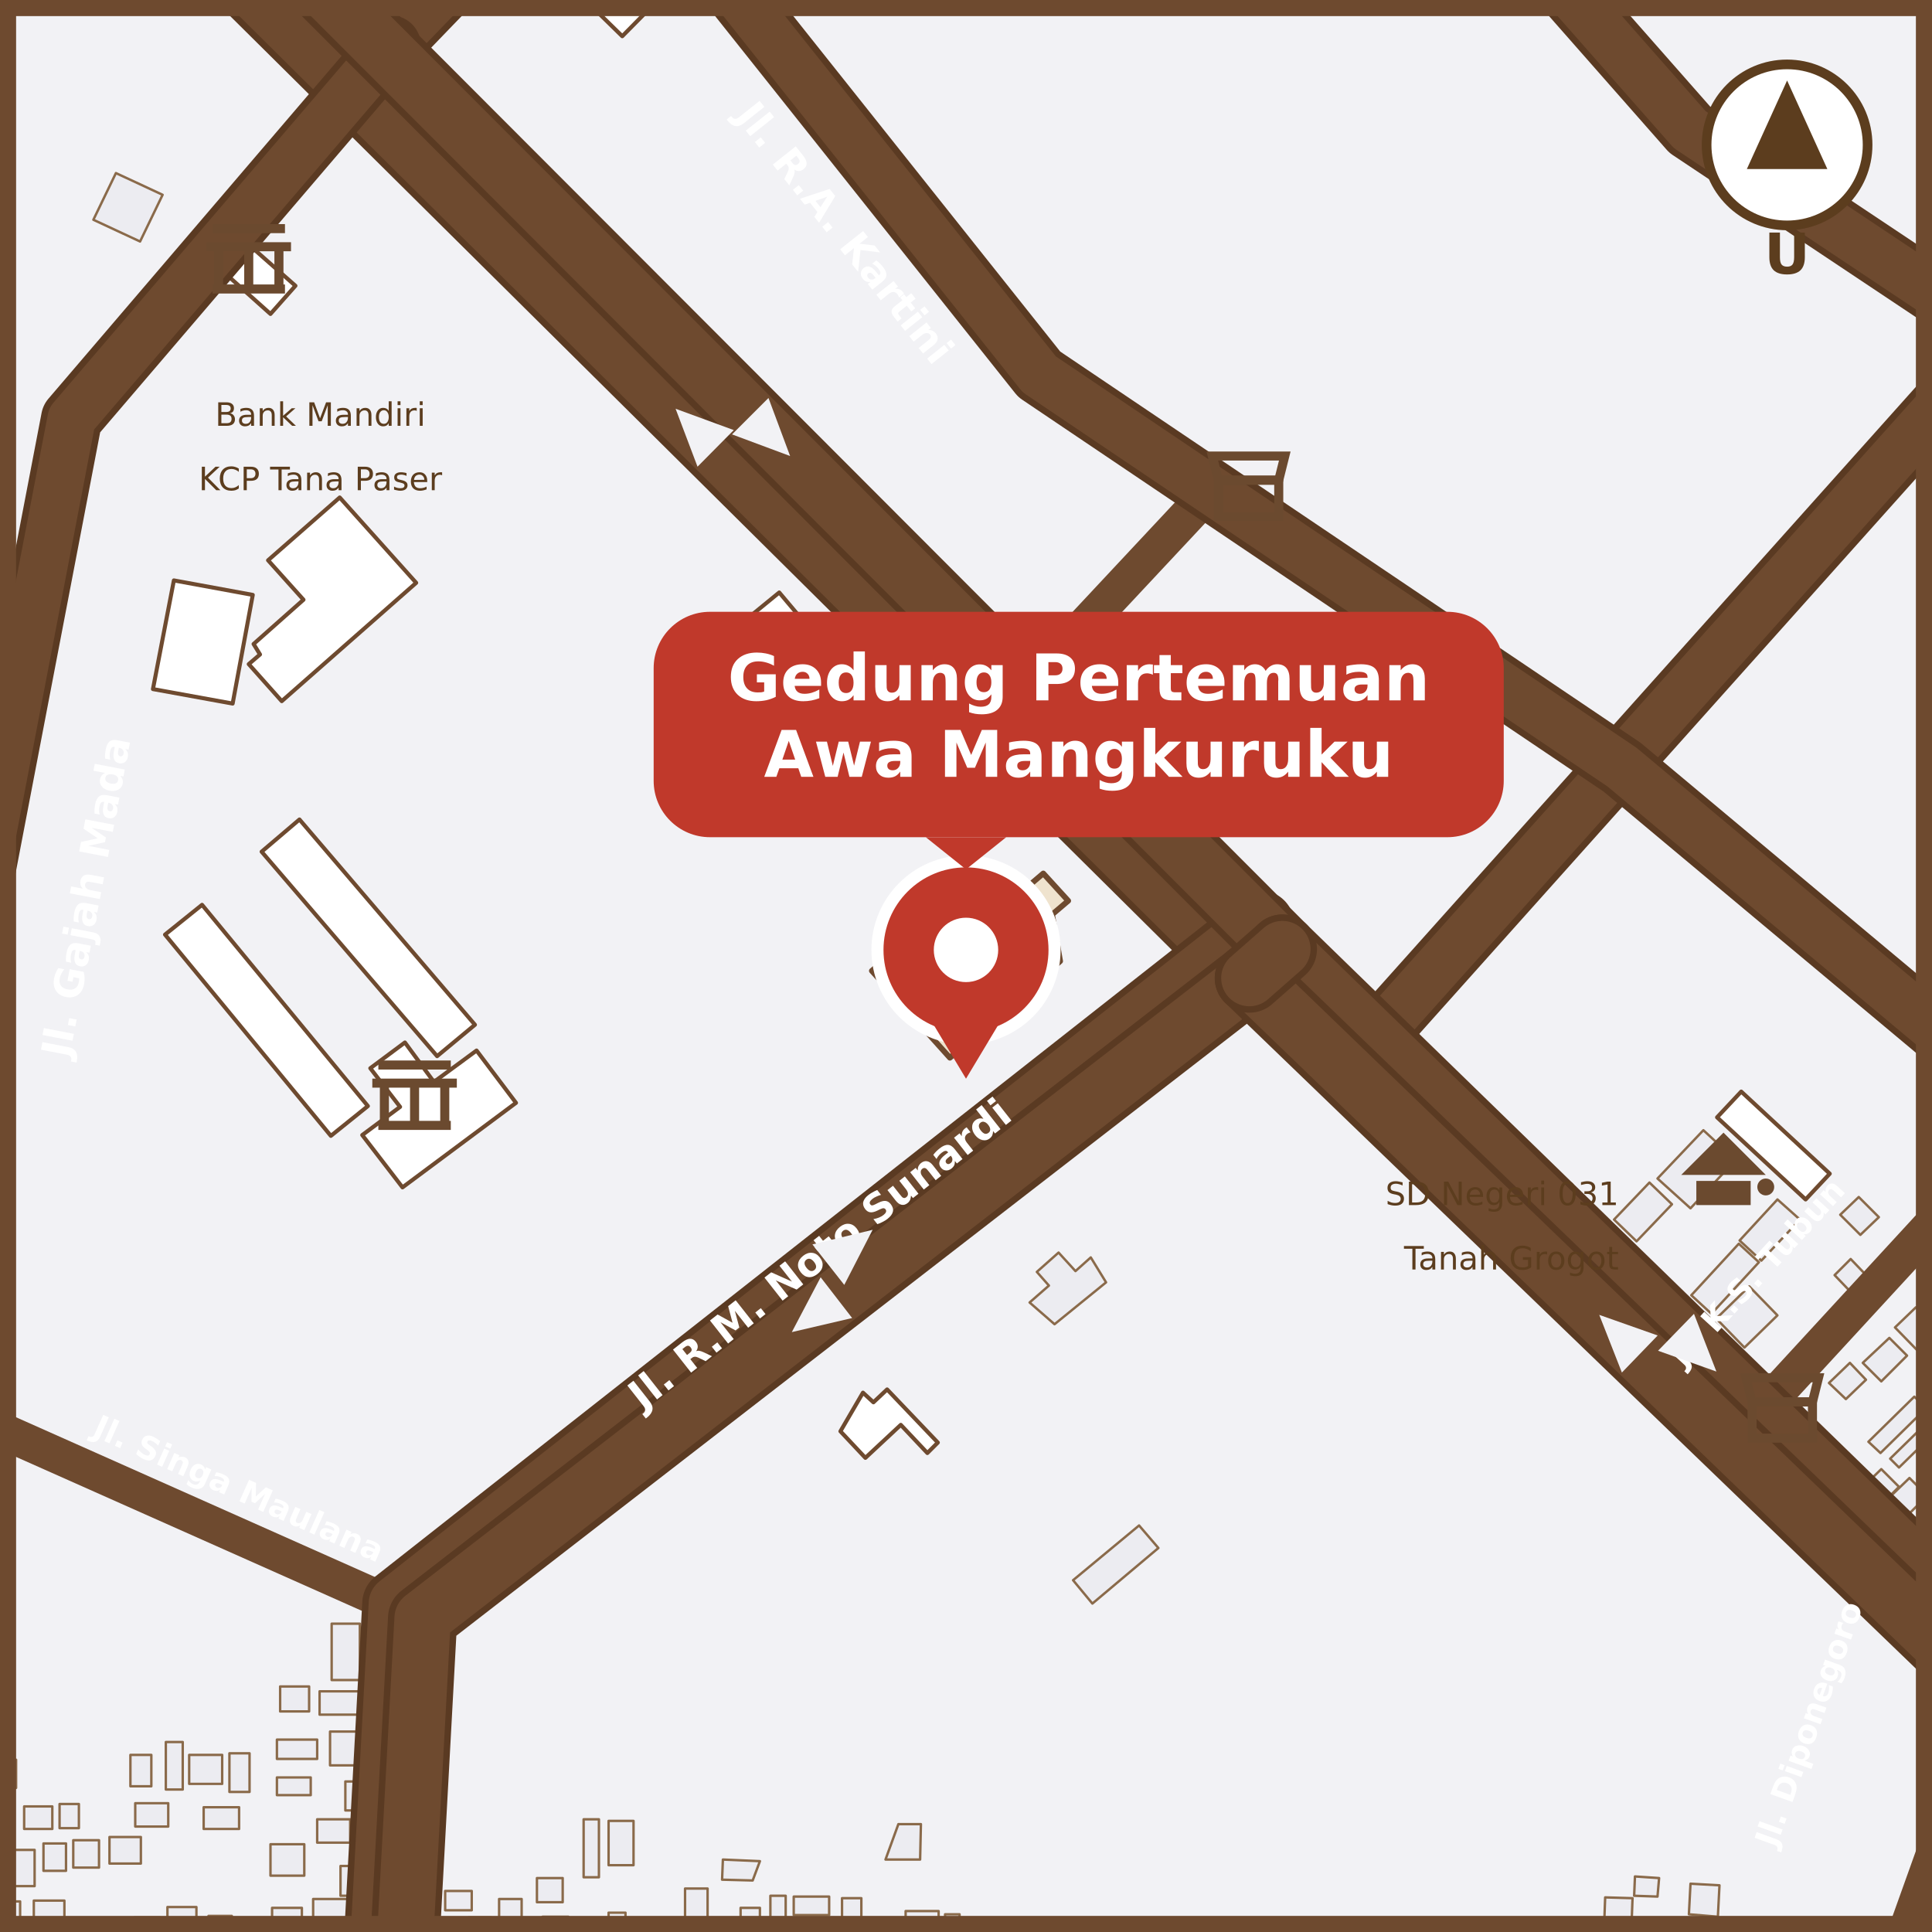
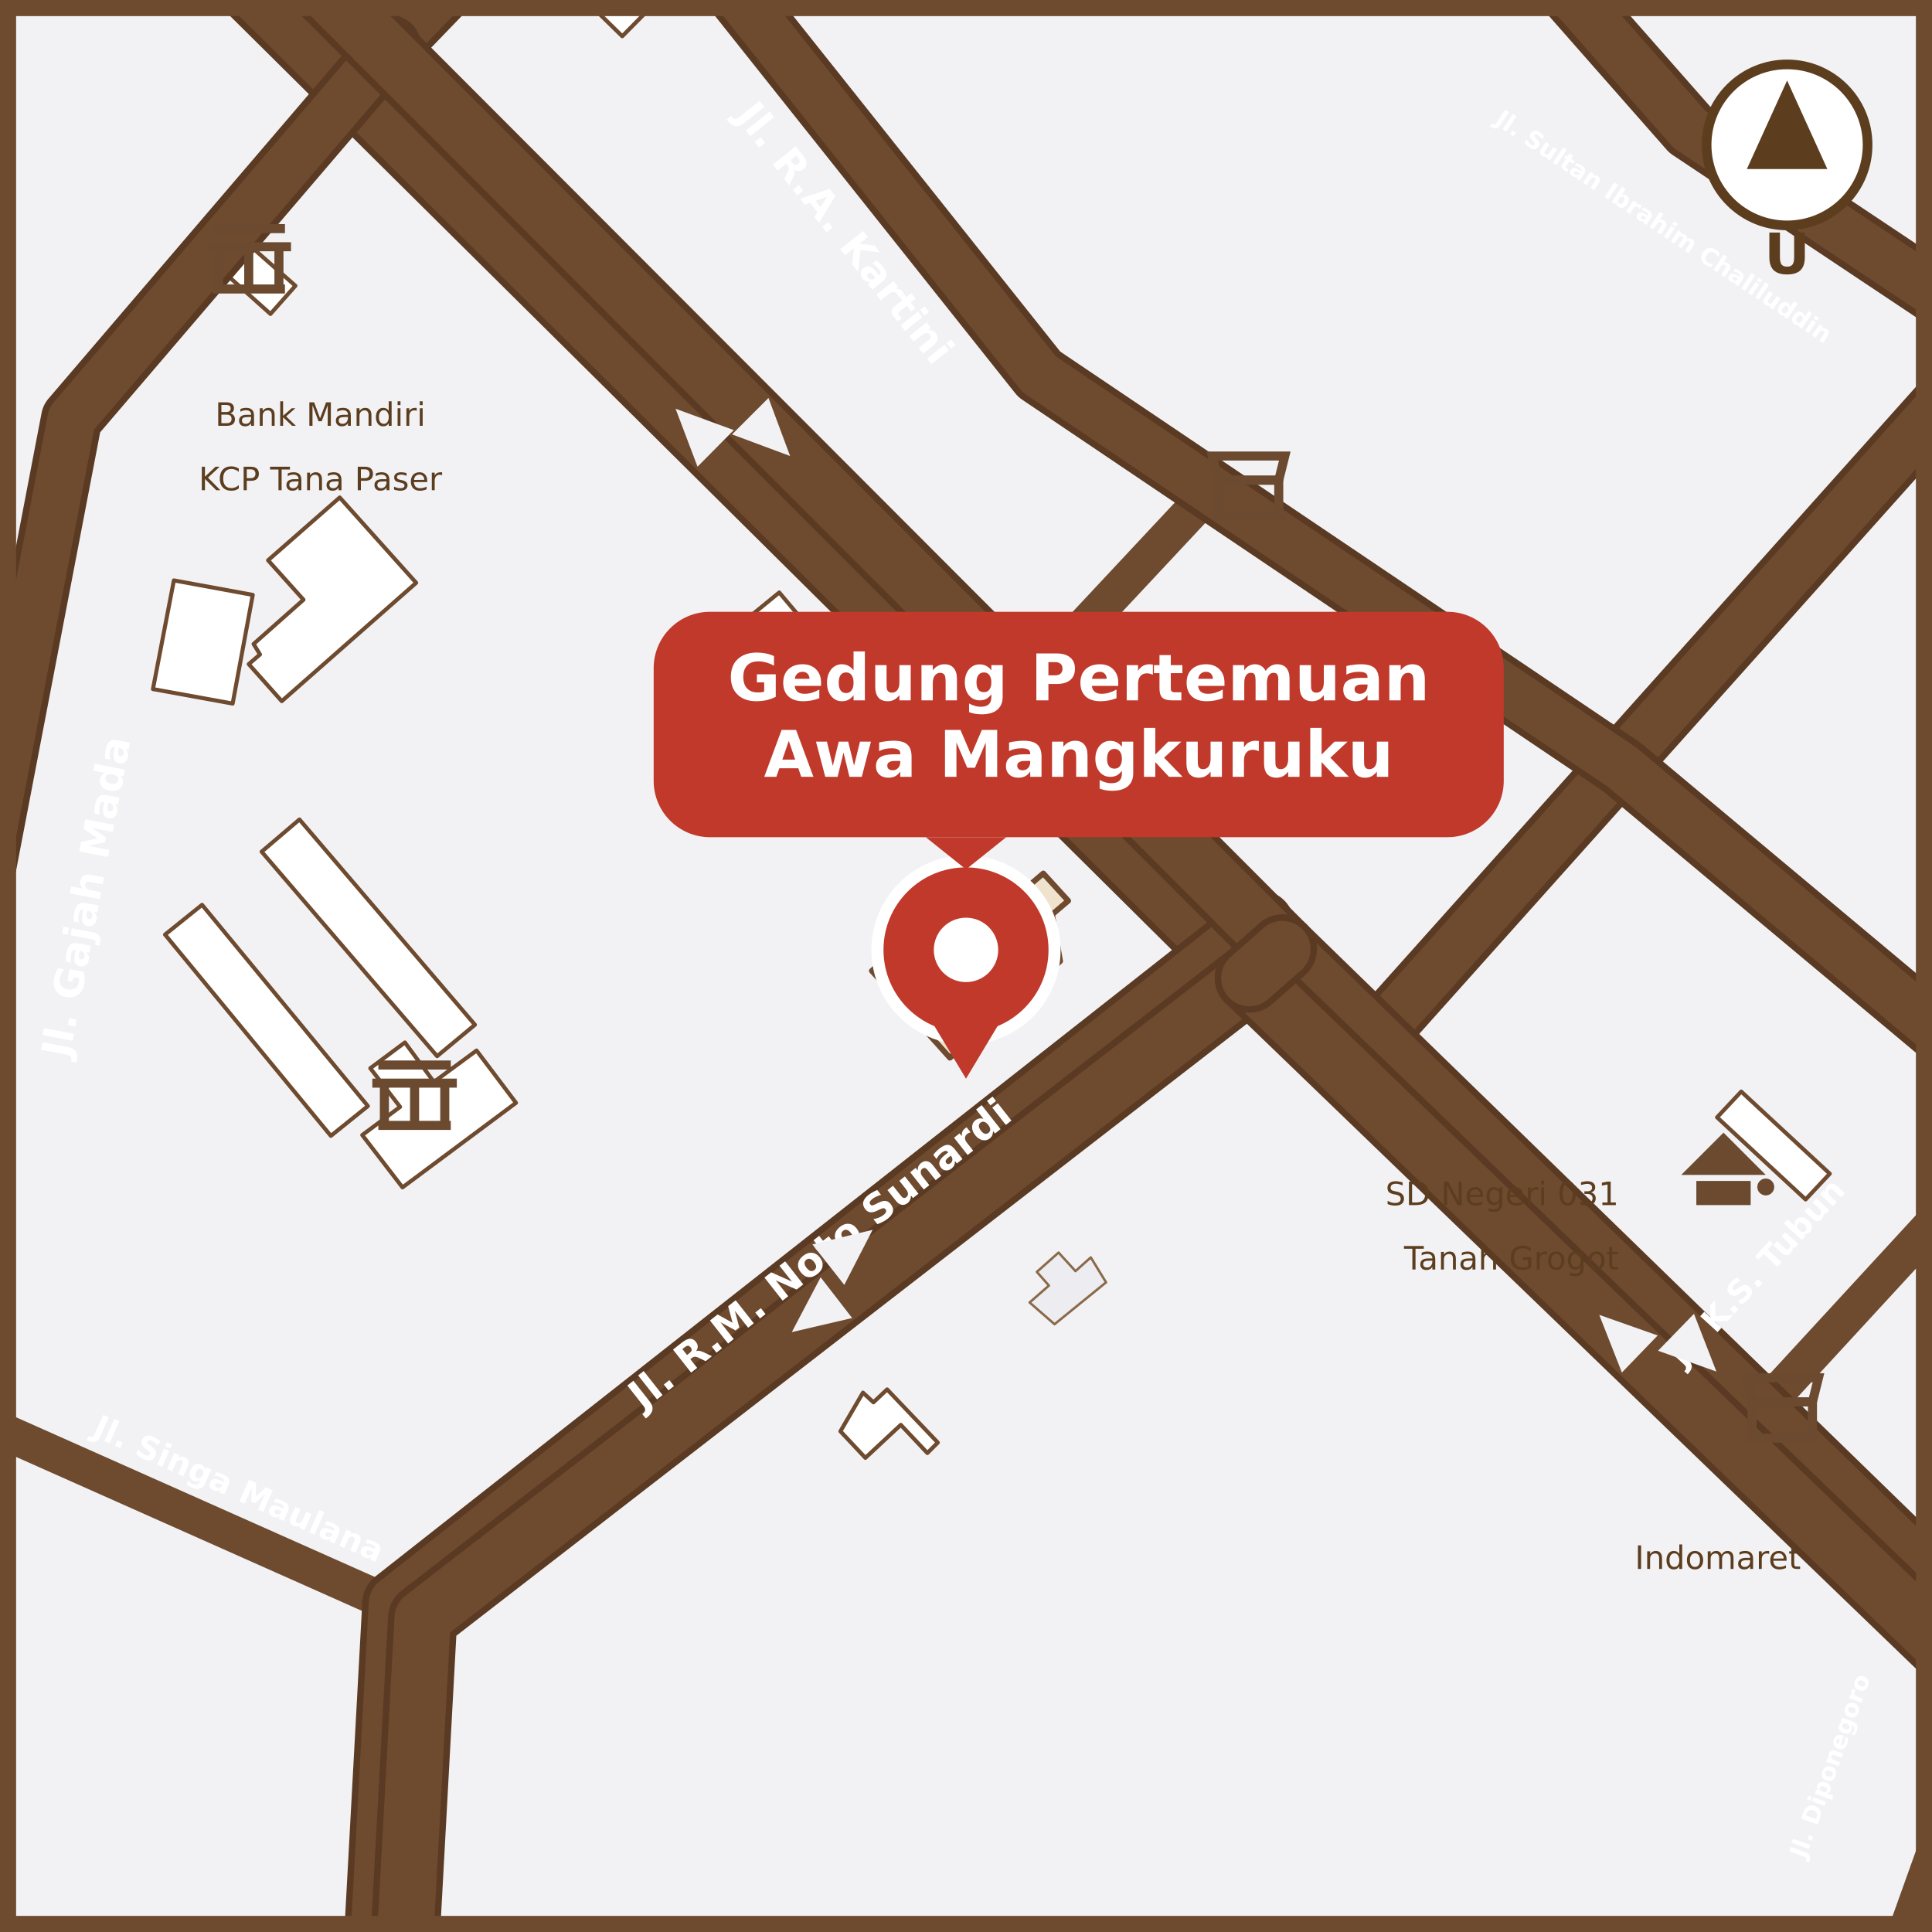
<svg xmlns="http://www.w3.org/2000/svg" viewBox="0 0 240 240" width="240" height="240">
  <rect x="0" y="0" width="240" height="240" fill="#F2F2F5" />
-   <polygon points="127.9,161.8 130.3,159.7 128.8,158.0 131.5,155.6 133.6,157.9 135.5,156.2 137.4,159.3 131.0,164.5 127.9,161.8" fill="#ECECF1" stroke="#8A6A4A" stroke-width="0.3" stroke-linejoin="round" />
-   <polygon points="143.9,192.3 141.5,189.5 133.3,196.3 135.7,199.2 143.9,192.3" fill="#ECECF1" stroke="#8A6A4A" stroke-width="0.3" stroke-linejoin="round" />
-   <polygon points="204.9,146.9 207.7,149.6 203.3,154.2 200.5,151.5 204.9,146.9" fill="#ECECF1" stroke="#8A6A4A" stroke-width="0.3" stroke-linejoin="round" />
-   <polygon points="215.6,144.1 210.0,150.1 205.9,146.4 211.6,140.4 215.6,144.1" fill="#ECECF1" stroke="#8A6A4A" stroke-width="0.3" stroke-linejoin="round" />
-   <polygon points="216.0,154.5 218.5,156.8 212.6,163.2 210.1,160.9 216.0,154.5" fill="#ECECF1" stroke="#8A6A4A" stroke-width="0.3" stroke-linejoin="round" />
-   <polygon points="216.1,154.1 220.8,149.0 223.6,151.5 218.8,156.6 216.1,154.1" fill="#ECECF1" stroke="#8A6A4A" stroke-width="0.3" stroke-linejoin="round" />
-   <polygon points="213.2,163.8 217.3,159.8 220.8,163.4 216.7,167.4 213.2,163.8" fill="#ECECF1" stroke="#8A6A4A" stroke-width="0.3" stroke-linejoin="round" />
-   <polygon points="111.6,226.6 110.0,231.0 114.3,231.0 114.4,226.6 111.6,226.6" fill="#ECECF1" stroke="#8A6A4A" stroke-width="0.3" stroke-linejoin="round" />
-   <polygon points="41.2,201.7 44.7,201.7 44.7,208.7 41.2,208.7 41.2,201.7" fill="#ECECF1" stroke="#8A6A4A" stroke-width="0.3" stroke-linejoin="round" />
-   <polygon points="230.9,148.7 233.4,151.2 231.1,153.4 228.6,150.9 230.9,148.7" fill="#ECECF1" stroke="#8A6A4A" stroke-width="0.3" stroke-linejoin="round" />
-   <polygon points="93.5,233.6 94.4,231.2 89.8,231.0 89.7,233.5 93.5,233.6" fill="#ECECF1" stroke="#8A6A4A" stroke-width="0.3" stroke-linejoin="round" />
-   <polygon points="229.9,156.4 232.1,158.7 230.1,160.7 227.9,158.4 229.9,156.4" fill="#ECECF1" stroke="#8A6A4A" stroke-width="0.3" stroke-linejoin="round" />
-   <polygon points="75.6,226.2 78.7,226.2 78.7,231.7 75.6,231.7 75.6,226.2" fill="#ECECF1" stroke="#8A6A4A" stroke-width="0.3" stroke-linejoin="round" />
-   <polygon points="98.6,235.6 103.0,235.6 103.0,237.9 98.6,237.9 98.6,235.6" fill="#ECECF1" stroke="#8A6A4A" stroke-width="0.3" stroke-linejoin="round" />
-   <polygon points="104.6,235.8 107.0,235.8 107.0,240.3 104.6,240.3 104.6,235.8" fill="#ECECF1" stroke="#8A6A4A" stroke-width="0.3" stroke-linejoin="round" />
-   <polygon points="72.5,226.0 74.4,226.0 74.4,233.2 72.5,233.2 72.5,226.0" fill="#ECECF1" stroke="#8A6A4A" stroke-width="0.3" stroke-linejoin="round" />
-   <polygon points="117.4,237.8 119.2,237.8 119.2,242.7 117.4,242.7 117.4,237.8" fill="#ECECF1" stroke="#8A6A4A" stroke-width="0.3" stroke-linejoin="round" />
-   <polygon points="39.7,210.1 45.1,210.1 45.1,213.0 39.7,213.0 39.7,210.1" fill="#ECECF1" stroke="#8A6A4A" stroke-width="0.3" stroke-linejoin="round" />
-   <polygon points="95.7,235.5 97.6,235.5 97.6,241.8 95.7,241.8 95.7,235.5" fill="#ECECF1" stroke="#8A6A4A" stroke-width="0.3" stroke-linejoin="round" />
-   <polygon points="229.8,169.3 231.8,171.4 229.3,173.8 227.2,171.8 229.8,169.3" fill="#ECECF1" stroke="#8A6A4A" stroke-width="0.3" stroke-linejoin="round" />
-   <polygon points="85.1,234.6 87.9,234.6 87.9,239.8 85.1,239.8 85.1,234.6" fill="#ECECF1" stroke="#8A6A4A" stroke-width="0.3" stroke-linejoin="round" />
-   <polygon points="112.5,237.4 116.6,237.4 116.6,248.4 112.5,248.4 112.5,237.4" fill="#ECECF1" stroke="#8A6A4A" stroke-width="0.3" stroke-linejoin="round" />
-   <polygon points="92.0,237.0 94.4,237.0 94.4,241.9 92.0,241.9 92.0,237.0" fill="#ECECF1" stroke="#8A6A4A" stroke-width="0.3" stroke-linejoin="round" />
-   <polygon points="34.8,209.5 38.4,209.5 38.4,212.6 34.8,212.6 34.8,209.5" fill="#ECECF1" stroke="#8A6A4A" stroke-width="0.3" stroke-linejoin="round" />
-   <polygon points="41.0,215.1 45.8,215.1 45.8,219.3 41.0,219.3 41.0,215.1" fill="#ECECF1" stroke="#8A6A4A" stroke-width="0.3" stroke-linejoin="round" />
-   <polygon points="234.7,166.2 236.9,168.4 233.7,171.6 231.4,169.3 234.7,166.2" fill="#ECECF1" stroke="#8A6A4A" stroke-width="0.3" stroke-linejoin="round" />
-   <polygon points="66.7,233.3 69.9,233.3 69.9,236.3 66.7,236.3 66.7,233.3" fill="#ECECF1" stroke="#8A6A4A" stroke-width="0.3" stroke-linejoin="round" />
-   <polygon points="238.0,162.4 241.9,166.4 239.3,168.9 235.4,164.9 238.0,162.4" fill="#ECECF1" stroke="#8A6A4A" stroke-width="0.3" stroke-linejoin="round" />
-   <polygon points="80.2,239.3 82.5,239.3 82.5,243.7 80.2,243.7 80.2,239.3" fill="#ECECF1" stroke="#8A6A4A" stroke-width="0.3" stroke-linejoin="round" />
-   <polygon points="75.6,237.6 77.7,237.6 77.7,242.4 75.6,242.4 75.6,237.6" fill="#ECECF1" stroke="#8A6A4A" stroke-width="0.3" stroke-linejoin="round" />
-   <polygon points="42.9,221.3 45.0,221.3 45.0,224.9 42.9,224.9 42.9,221.3" fill="#ECECF1" stroke="#8A6A4A" stroke-width="0.3" stroke-linejoin="round" />
-   <polygon points="34.4,216.1 39.4,216.1 39.4,218.5 34.4,218.5 34.4,216.1" fill="#ECECF1" stroke="#8A6A4A" stroke-width="0.3" stroke-linejoin="round" />
-   <polygon points="237.8,173.5 239.3,174.9 233.6,180.5 232.1,179.1 237.8,173.5" fill="#ECECF1" stroke="#8A6A4A" stroke-width="0.3" stroke-linejoin="round" />
-   <polygon points="62.0,235.9 64.8,235.9 64.8,239.5 62.0,239.5 62.0,235.9" fill="#ECECF1" stroke="#8A6A4A" stroke-width="0.3" stroke-linejoin="round" />
-   <polygon points="233.7,182.5 235.9,184.7 232.7,187.9 230.4,185.7 233.7,182.5" fill="#ECECF1" stroke="#8A6A4A" stroke-width="0.3" stroke-linejoin="round" />
-   <polygon points="67.4,238.1 70.6,238.1 70.6,242.8 67.4,242.8 67.4,238.1" fill="#ECECF1" stroke="#8A6A4A" stroke-width="0.3" stroke-linejoin="round" />
-   <polygon points="34.4,220.8 38.6,220.8 38.6,223.0 34.4,223.0 34.4,220.8" fill="#ECECF1" stroke="#8A6A4A" stroke-width="0.3" stroke-linejoin="round" />
-   <polygon points="239.5,176.6 240.6,177.7 235.9,182.3 234.8,181.2 239.5,176.6" fill="#ECECF1" stroke="#8A6A4A" stroke-width="0.3" stroke-linejoin="round" />
-   <polygon points="55.3,234.9 58.6,234.9 58.6,237.3 55.3,237.3 55.3,234.9" fill="#ECECF1" stroke="#8A6A4A" stroke-width="0.3" stroke-linejoin="round" />
-   <polygon points="39.4,226.0 43.5,226.0 43.5,228.9 39.4,228.9 39.4,226.0" fill="#ECECF1" stroke="#8A6A4A" stroke-width="0.3" stroke-linejoin="round" />
-   <polygon points="237.2,183.6 239.4,185.8 236.3,188.9 234.1,186.6 237.2,183.6" fill="#ECECF1" stroke="#8A6A4A" stroke-width="0.3" stroke-linejoin="round" />
-   <polygon points="28.5,217.8 31.0,217.8 31.0,222.6 28.5,222.6 28.5,217.8" fill="#ECECF1" stroke="#8A6A4A" stroke-width="0.3" stroke-linejoin="round" />
-   <polygon points="58.2,238.2 61.0,238.2 61.0,246.7 58.2,246.7 58.2,238.2" fill="#ECECF1" stroke="#8A6A4A" stroke-width="0.3" stroke-linejoin="round" />
-   <polygon points="42.3,231.8 46.1,231.8 46.1,235.5 42.3,235.5 42.3,231.8" fill="#ECECF1" stroke="#8A6A4A" stroke-width="0.3" stroke-linejoin="round" />
-   <polygon points="23.5,218.0 27.6,218.0 27.6,221.6 23.5,221.6 23.5,218.0" fill="#ECECF1" stroke="#8A6A4A" stroke-width="0.3" stroke-linejoin="round" />
-   <polygon points="33.6,229.1 37.8,229.1 37.8,233.0 33.6,233.0 33.6,229.1" fill="#ECECF1" stroke="#8A6A4A" stroke-width="0.3" stroke-linejoin="round" />
-   <polygon points="242.6,185.0 245.4,187.9 239.9,193.3 237.1,190.5 242.6,185.0" fill="#ECECF1" stroke="#8A6A4A" stroke-width="0.3" stroke-linejoin="round" />
-   <polygon points="20.6,216.4 22.7,216.4 22.7,222.3 20.6,222.3 20.6,216.4" fill="#ECECF1" stroke="#8A6A4A" stroke-width="0.3" stroke-linejoin="round" />
-   <polygon points="25.3,224.5 29.7,224.5 29.7,227.2 25.3,227.2 25.3,224.5" fill="#ECECF1" stroke="#8A6A4A" stroke-width="0.3" stroke-linejoin="round" />
-   <polygon points="14.4,21.5 11.6,27.3 17.4,30.0 20.2,24.2 14.4,21.5" fill="#ECECF1" stroke="#8A6A4A" stroke-width="0.3" stroke-linejoin="round" />
-   <polygon points="38.9,235.9 43.2,235.9 43.2,240.2 38.9,240.2 38.9,235.9" fill="#ECECF1" stroke="#8A6A4A" stroke-width="0.3" stroke-linejoin="round" />
-   <polygon points="203.0,235.5 203.1,233.1 206.1,233.3 205.9,235.6 203.0,235.5" fill="#ECECF1" stroke="#8A6A4A" stroke-width="0.3" stroke-linejoin="round" />
-   <polygon points="199.3,238.4 199.4,235.7 202.8,235.8 202.7,238.5 199.3,238.4" fill="#ECECF1" stroke="#8A6A4A" stroke-width="0.3" stroke-linejoin="round" />
-   <polygon points="16.2,218.0 18.8,218.0 18.8,221.9 16.2,221.9 16.2,218.0" fill="#ECECF1" stroke="#8A6A4A" stroke-width="0.3" stroke-linejoin="round" />
-   <polygon points="33.8,237.0 37.5,237.0 37.5,239.3 33.8,239.3 33.8,237.0" fill="#ECECF1" stroke="#8A6A4A" stroke-width="0.3" stroke-linejoin="round" />
-   <polygon points="16.8,224.0 20.9,224.0 20.9,226.9 16.8,226.9 16.8,224.0" fill="#ECECF1" stroke="#8A6A4A" stroke-width="0.3" stroke-linejoin="round" />
-   <polygon points="210.0,234.0 213.6,234.2 213.4,238.1 209.8,237.8 210.0,234.0" fill="#ECECF1" stroke="#8A6A4A" stroke-width="0.3" stroke-linejoin="round" />
-   <polygon points="25.9,238.0 28.8,238.0 28.8,242.0 25.9,242.0 25.9,238.0" fill="#ECECF1" stroke="#8A6A4A" stroke-width="0.3" stroke-linejoin="round" />
-   <polygon points="13.6,228.2 17.5,228.2 17.5,231.5 13.6,231.5 13.6,228.2" fill="#ECECF1" stroke="#8A6A4A" stroke-width="0.3" stroke-linejoin="round" />
-   <polygon points="7.4,224.1 9.8,224.1 9.8,227.1 7.4,227.1 7.4,224.1" fill="#ECECF1" stroke="#8A6A4A" stroke-width="0.3" stroke-linejoin="round" />
-   <polygon points="20.8,236.9 24.4,236.9 24.4,246.4 20.8,246.4 20.8,236.9" fill="#ECECF1" stroke="#8A6A4A" stroke-width="0.3" stroke-linejoin="round" />
-   <polygon points="9.1,228.6 12.3,228.6 12.3,232.0 9.1,232.0 9.1,228.6" fill="#ECECF1" stroke="#8A6A4A" stroke-width="0.3" stroke-linejoin="round" />
-   <polygon points="-0.2,218.6 2.0,218.6 2.0,222.1 -0.2,222.1 -0.2,218.6" fill="#ECECF1" stroke="#8A6A4A" stroke-width="0.3" stroke-linejoin="round" />
-   <polygon points="3.0,224.4 6.5,224.4 6.5,227.2 3.0,227.2 3.0,224.4" fill="#ECECF1" stroke="#8A6A4A" stroke-width="0.3" stroke-linejoin="round" />
-   <polygon points="5.4,229.0 8.2,229.0 8.2,232.4 5.4,232.4 5.4,229.0" fill="#ECECF1" stroke="#8A6A4A" stroke-width="0.3" stroke-linejoin="round" />
-   <polygon points="16.7,238.2 19.9,238.2 19.9,245.9 16.7,245.9 16.7,238.2" fill="#ECECF1" stroke="#8A6A4A" stroke-width="0.3" stroke-linejoin="round" />
-   <polygon points="-1.4,229.8 4.3,229.8 4.3,234.3 -1.4,234.3 -1.4,229.8" fill="#ECECF1" stroke="#8A6A4A" stroke-width="0.3" stroke-linejoin="round" />
-   <polygon points="4.2,236.1 8.0,236.1 8.0,238.9 4.2,238.9 4.2,236.1" fill="#ECECF1" stroke="#8A6A4A" stroke-width="0.3" stroke-linejoin="round" />
-   <polygon points="0.2,236.2 2.5,236.2 2.5,239.5 0.2,239.5 0.2,236.2" fill="#ECECF1" stroke="#8A6A4A" stroke-width="0.3" stroke-linejoin="round" />
-   <polygon points="4.1,240.0 6.8,240.0 6.8,245.4 4.1,245.4 4.1,240.0" fill="#ECECF1" stroke="#8A6A4A" stroke-width="0.3" stroke-linejoin="round" />
-   <polygon points="33.3,69.6 42.2,61.8 51.7,72.4 35.0,87.1 30.9,82.5 32.3,81.3 31.5,80.0 37.7,74.5 33.3,69.6" fill="#FFFFFF" stroke="#6E4A2F" stroke-width="0.5" stroke-linejoin="round" />
-   <polygon points="32.5,105.8 54.3,131.2 59.0,127.3 37.2,101.8 32.5,105.8" fill="#FFFFFF" stroke="#6E4A2F" stroke-width="0.5" stroke-linejoin="round" />
-   <polygon points="20.5,116.1 25.1,112.4 45.7,137.4 41.1,141.1 20.5,116.1" fill="#FFFFFF" stroke="#6E4A2F" stroke-width="0.5" stroke-linejoin="round" />
-   <polygon points="45.0,141.0 50.0,147.5 64.1,137.0 59.2,130.5 53.9,134.4 50.3,129.5 46.0,132.7 49.7,137.5 45.0,141.0" fill="#FFFFFF" stroke="#6E4A2F" stroke-width="0.5" stroke-linejoin="round" />
-   <polygon points="86.9,81.7 96.8,73.6 104.8,83.1 95.0,91.3 86.9,81.7" fill="#FFFFFF" stroke="#6E4A2F" stroke-width="0.5" stroke-linejoin="round" />
-   <polygon points="76.1,-12.3 68.2,-4.4 77.3,4.5 85.2,-3.5 76.1,-12.3" fill="#FFFFFF" stroke="#6E4A2F" stroke-width="0.5" stroke-linejoin="round" />
-   <polygon points="19.0,85.6 21.6,72.1 31.4,73.9 28.9,87.4 19.0,85.6" fill="#FFFFFF" stroke="#6E4A2F" stroke-width="0.5" stroke-linejoin="round" />
-   <polygon points="213.3,138.8 216.3,135.6 227.3,145.8 224.3,149.0 213.3,138.8" fill="#FFFFFF" stroke="#6E4A2F" stroke-width="0.5" stroke-linejoin="round" />
-   <polygon points="213.2,240.1 212.5,252.5 208.1,252.3 208.8,239.9 213.2,240.1" fill="#FFFFFF" stroke="#6E4A2F" stroke-width="0.5" stroke-linejoin="round" />
-   <polygon points="203.1,239.8 202.4,252.2 198.0,251.9 198.7,239.5 203.1,239.8" fill="#FFFFFF" stroke="#6E4A2F" stroke-width="0.5" stroke-linejoin="round" />
-   <polygon points="104.4,177.8 107.2,173.0 108.5,174.2 110.2,172.6 116.5,179.2 115.2,180.5 111.9,177.0 107.5,181.1 104.4,177.8" fill="#FFFFFF" stroke="#6E4A2F" stroke-width="0.5" stroke-linejoin="round" />
-   <polygon points="29.1,28.8 26.0,32.2 33.6,39.0 36.7,35.5 29.1,28.8" fill="#FFFFFF" stroke="#6E4A2F" stroke-width="0.5" stroke-linejoin="round" />
-   <polygon points="127.6,110.2 129.6,108.5 132.7,111.9 130.7,113.6 131.7,119.4 118.0,131.4 108.3,120.6 121.9,108.7 126.1,108.5 127.6,110.2" fill="#EFE3CE" stroke="#6E4A2F" stroke-width="0.7" stroke-linejoin="round" />
-   <path d="M255.6,211.6 L240.9,228.5 L231.7,254.2" fill="none" stroke="#6E4A2F" stroke-width="4.5" stroke-linecap="round" stroke-linejoin="round" />
-   <path d="M149.7,61.7 L123.8,89.4" fill="none" stroke="#6E4A2F" stroke-width="4.5" stroke-linecap="round" stroke-linejoin="round" />
-   <path d="M52.5,201.0 L-14.0,171.4" fill="none" stroke="#6E4A2F" stroke-width="4.5" stroke-linecap="round" stroke-linejoin="round" />
-   <path d="M214.5,179.8 L252.8,138.2" fill="none" stroke="#6E4A2F" stroke-width="4.5" stroke-linecap="round" stroke-linejoin="round" />
-   <path d="M155.2,121.5 L22.6,-10.0" fill="none" stroke="#5A3A22" stroke-width="8.6" stroke-linecap="round" stroke-linejoin="round" />
-   <path d="M155.2,121.5 L22.6,-10.0" fill="none" stroke="#6E4A2F" stroke-width="7" stroke-linecap="round" stroke-linejoin="round" />
-   <path d="M170.7,129.0 L248.6,41.9" fill="none" stroke="#5A3A22" stroke-width="7.6" stroke-linecap="round" stroke-linejoin="round" />
-   <path d="M170.7,129.0 L248.6,41.9" fill="none" stroke="#6E4A2F" stroke-width="6" stroke-linecap="round" stroke-linejoin="round" />
-   <path d="M64.8,-11.2 L48.5,5.7" fill="none" stroke="#5A3A22" stroke-width="7.6" stroke-linecap="round" stroke-linejoin="round" />
-   <path d="M64.8,-11.2 L48.5,5.7" fill="none" stroke="#6E4A2F" stroke-width="6" stroke-linecap="round" stroke-linejoin="round" />
-   <path d="M252.8,138.2 L201.5,95.3 L129.1,46.5 L78.1,-17.6" fill="none" stroke="#5A3A22" stroke-width="7.6" stroke-linecap="round" stroke-linejoin="round" />
-   <path d="M252.8,138.2 L201.5,95.3 L129.1,46.5 L78.1,-17.6" fill="none" stroke="#6E4A2F" stroke-width="6" stroke-linecap="round" stroke-linejoin="round" />
-   <path d="M48.5,5.7 L8.9,52.0 L-14.0,171.4" fill="none" stroke="#5A3A22" stroke-width="7.6" stroke-linecap="round" stroke-linejoin="round" />
-   <path d="M48.5,5.7 L8.9,52.0 L-14.0,171.4" fill="none" stroke="#6E4A2F" stroke-width="6" stroke-linecap="round" stroke-linejoin="round" />
-   <path d="M46.4,252.4 L49.3,199.2 L156.5,114.9" fill="none" stroke="#5A3A22" stroke-width="8.6" stroke-linecap="round" stroke-linejoin="round" />
-   <path d="M46.4,252.4 L49.3,199.2 L156.5,114.9" fill="none" stroke="#6E4A2F" stroke-width="7" stroke-linecap="round" stroke-linejoin="round" />
-   <path d="M248.6,41.9 L209.9,16.1 L186.4,-10.6" fill="none" stroke="#5A3A22" stroke-width="7.6" stroke-linecap="round" stroke-linejoin="round" />
-   <path d="M248.6,41.9 L209.9,16.1 L186.4,-10.6" fill="none" stroke="#6E4A2F" stroke-width="6" stroke-linecap="round" stroke-linejoin="round" />
-   <path d="M155.2,121.5 L52.5,201.0 L49.7,252.3" fill="none" stroke="#5A3A22" stroke-width="8.6" stroke-linecap="round" stroke-linejoin="round" />
-   <path d="M155.2,121.5 L52.5,201.0 L49.7,252.3" fill="none" stroke="#6E4A2F" stroke-width="7" stroke-linecap="round" stroke-linejoin="round" />
-   <path d="M27.0,-14.6 L159.3,117.9" fill="none" stroke="#5A3A22" stroke-width="8.6" stroke-linecap="round" stroke-linejoin="round" />
-   <path d="M27.0,-14.6 L159.3,117.9" fill="none" stroke="#6E4A2F" stroke-width="7" stroke-linecap="round" stroke-linejoin="round" />
-   <path d="M159.3,117.9 L257.1,213.0" fill="none" stroke="#5A3A22" stroke-width="8.6" stroke-linecap="round" stroke-linejoin="round" />
-   <path d="M159.3,117.9 L257.1,213.0" fill="none" stroke="#6E4A2F" stroke-width="7" stroke-linecap="round" stroke-linejoin="round" />
-   <path d="M252.2,215.0 L155.2,121.5" fill="none" stroke="#5A3A22" stroke-width="8.6" stroke-linecap="round" stroke-linejoin="round" />
-   <path d="M252.2,215.0 L155.2,121.5" fill="none" stroke="#6E4A2F" stroke-width="7" stroke-linecap="round" stroke-linejoin="round" />
-   <path d="M159.3,117.9 L155.2,121.5" fill="none" stroke="#5A3A22" stroke-width="8.6" stroke-linecap="round" stroke-linejoin="round" />
-   <path d="M159.3,117.9 L155.2,121.5" fill="none" stroke="#6E4A2F" stroke-width="7" stroke-linecap="round" stroke-linejoin="round" />
-   <text x="226.0" y="214.6" text-anchor="middle" transform="rotate(-70.2 226.0 214.6)" font-family="Verdana, DejaVu Sans, sans-serif" font-size="4" font-weight="bold" fill="white">Jl. Diponegoro</text>
-   <text x="103.6" y="30.0" text-anchor="middle" transform="rotate(51.5 103.6 30.0)" font-family="Verdana, DejaVu Sans, sans-serif" font-size="5" font-weight="bold" fill="white">Jl. R.A. Kartini</text>
-   <text x="12.4" y="111.7" text-anchor="middle" transform="rotate(-79.1 12.4 111.7)" font-family="Verdana, DejaVu Sans, sans-serif" font-size="5" font-weight="bold" fill="white">Jl. Gajah Mada</text>
-   <text x="29.1" y="186.2" text-anchor="middle" transform="rotate(24.0 29.1 186.2)" font-family="Verdana, DejaVu Sans, sans-serif" font-size="4" font-weight="bold" fill="white">Jl. Singa Maulana</text>
-   <text x="219.3" y="159.0" text-anchor="middle" transform="rotate(-47.5 219.3 159.0)" font-family="Verdana, DejaVu Sans, sans-serif" font-size="4" font-weight="bold" fill="white">Jl. K.S. Tubun</text>
-   <text x="102.9" y="157.1" text-anchor="middle" transform="rotate(-38.2 102.9 157.1)" font-family="Verdana, DejaVu Sans, sans-serif" font-size="5" font-weight="bold" fill="white">Jl. R.M. Noto Sunardi</text>
-   <g transform="translate(88.9 55.7) rotate(-135.3)">
-     <polygon points="0,-3.2 7,0 0,3.2" fill="#F2F2F5" />
+   <g data-layer="houses">
+     <polygon points="127.9,161.8 130.3,159.7 128.8,158.0 131.5,155.6 133.6,157.9 135.5,156.2 137.4,159.3 131.0,164.5 127.9,161.8" fill="#ECECF1" stroke="#8A6A4A" stroke-width="0.3" stroke-linejoin="round" />
  </g>
-   <g transform="translate(102.9 157.1) rotate(-38.2)">
-     <polygon points="0,-3.2 7,0 0,3.2" fill="#F2F2F5" />
+   <g data-layer="buildings">
+     <polygon points="33.3,69.6 42.2,61.8 51.7,72.4 35.0,87.1 30.9,82.5 32.3,81.3 31.5,80.0 37.7,74.5 33.3,69.6" fill="#FFFFFF" stroke="#6E4A2F" stroke-width="0.5" stroke-linejoin="round" />
+     <polygon points="32.5,105.8 54.3,131.2 59.0,127.3 37.2,101.8 32.5,105.8" fill="#FFFFFF" stroke="#6E4A2F" stroke-width="0.5" stroke-linejoin="round" />
+     <polygon points="20.5,116.1 25.1,112.4 45.7,137.4 41.1,141.1 20.5,116.1" fill="#FFFFFF" stroke="#6E4A2F" stroke-width="0.5" stroke-linejoin="round" />
+     <polygon points="45.0,141.0 50.0,147.5 64.1,137.0 59.2,130.5 53.9,134.4 50.3,129.5 46.0,132.7 49.7,137.5 45.0,141.0" fill="#FFFFFF" stroke="#6E4A2F" stroke-width="0.5" stroke-linejoin="round" />
+     <polygon points="86.9,81.7 96.8,73.6 104.8,83.1 95.0,91.3 86.9,81.7" fill="#FFFFFF" stroke="#6E4A2F" stroke-width="0.5" stroke-linejoin="round" />
+     <polygon points="76.1,-12.3 68.2,-4.4 77.3,4.5 85.2,-3.5 76.1,-12.3" fill="#FFFFFF" stroke="#6E4A2F" stroke-width="0.5" stroke-linejoin="round" />
+     <polygon points="19.0,85.6 21.6,72.1 31.4,73.9 28.9,87.4 19.0,85.6" fill="#FFFFFF" stroke="#6E4A2F" stroke-width="0.5" stroke-linejoin="round" />
+     <polygon points="213.3,138.8 216.3,135.6 227.3,145.8 224.3,149.0 213.3,138.8" fill="#FFFFFF" stroke="#6E4A2F" stroke-width="0.5" stroke-linejoin="round" />
+     <polygon points="213.2,240.1 212.5,252.5 208.1,252.3 208.8,239.9 213.2,240.1" fill="#FFFFFF" stroke="#6E4A2F" stroke-width="0.5" stroke-linejoin="round" />
+     <polygon points="203.1,239.8 202.4,252.2 198.0,251.9 198.7,239.5 203.1,239.8" fill="#FFFFFF" stroke="#6E4A2F" stroke-width="0.5" stroke-linejoin="round" />
+     <polygon points="104.4,177.8 107.2,173.0 108.5,174.2 110.2,172.6 116.5,179.2 115.2,180.5 111.9,177.0 107.5,181.1 104.4,177.8" fill="#FFFFFF" stroke="#6E4A2F" stroke-width="0.5" stroke-linejoin="round" />
+     <polygon points="29.1,28.8 26.0,32.2 33.6,39.0 36.7,35.5 29.1,28.8" fill="#FFFFFF" stroke="#6E4A2F" stroke-width="0.5" stroke-linejoin="round" />
+     <polygon points="127.6,110.2 129.6,108.5 132.7,111.9 130.7,113.6 131.7,119.4 118.0,131.4 108.3,120.6 121.9,108.7 126.1,108.5 127.6,110.2" fill="#EFE3CE" stroke="#6E4A2F" stroke-width="0.7" stroke-linejoin="round" />
  </g>
-   <g transform="translate(103.9 161.2) rotate(142.3)">
-     <polygon points="0,-3.2 7,0 0,3.2" fill="#F2F2F5" />
+   <g data-layer="footpaths">
+ </g>
+   <g data-layer="roads">
+     <path d="M255.6,211.6 L240.9,228.5 L231.7,254.2" fill="none" stroke="#6E4A2F" stroke-width="4.5" stroke-linecap="round" stroke-linejoin="round" />
+     <path d="M149.7,61.7 L123.8,89.4" fill="none" stroke="#6E4A2F" stroke-width="4.5" stroke-linecap="round" stroke-linejoin="round" />
+     <path d="M52.5,201.0 L-14.0,171.4" fill="none" stroke="#6E4A2F" stroke-width="4.5" stroke-linecap="round" stroke-linejoin="round" />
+     <path d="M214.5,179.8 L252.8,138.2" fill="none" stroke="#6E4A2F" stroke-width="4.5" stroke-linecap="round" stroke-linejoin="round" />
+     <path d="M155.2,121.5 L22.6,-10.0" fill="none" stroke="#5A3A22" stroke-width="8.6" stroke-linecap="round" stroke-linejoin="round" />
+     <path d="M155.2,121.5 L22.6,-10.0" fill="none" stroke="#6E4A2F" stroke-width="7" stroke-linecap="round" stroke-linejoin="round" />
+     <path d="M170.7,129.0 L248.6,41.9" fill="none" stroke="#5A3A22" stroke-width="7.6" stroke-linecap="round" stroke-linejoin="round" />
+     <path d="M170.7,129.0 L248.6,41.9" fill="none" stroke="#6E4A2F" stroke-width="6" stroke-linecap="round" stroke-linejoin="round" />
+     <path d="M64.8,-11.2 L48.5,5.7" fill="none" stroke="#5A3A22" stroke-width="7.6" stroke-linecap="round" stroke-linejoin="round" />
+     <path d="M64.8,-11.2 L48.5,5.7" fill="none" stroke="#6E4A2F" stroke-width="6" stroke-linecap="round" stroke-linejoin="round" />
+     <path d="M252.8,138.2 L201.5,95.3 L129.1,46.5 L78.1,-17.6" fill="none" stroke="#5A3A22" stroke-width="7.6" stroke-linecap="round" stroke-linejoin="round" />
+     <path d="M252.8,138.2 L201.5,95.3 L129.1,46.5 L78.1,-17.6" fill="none" stroke="#6E4A2F" stroke-width="6" stroke-linecap="round" stroke-linejoin="round" />
+     <path d="M48.5,5.7 L8.9,52.0 L-14.0,171.4" fill="none" stroke="#5A3A22" stroke-width="7.6" stroke-linecap="round" stroke-linejoin="round" />
+     <path d="M48.5,5.7 L8.9,52.0 L-14.0,171.4" fill="none" stroke="#6E4A2F" stroke-width="6" stroke-linecap="round" stroke-linejoin="round" />
+     <path d="M46.4,252.4 L49.3,199.2 L156.5,114.9" fill="none" stroke="#5A3A22" stroke-width="8.6" stroke-linecap="round" stroke-linejoin="round" />
+     <path d="M46.4,252.4 L49.3,199.2 L156.5,114.9" fill="none" stroke="#6E4A2F" stroke-width="7" stroke-linecap="round" stroke-linejoin="round" />
+     <path d="M248.6,41.9 L209.9,16.1 L186.4,-10.6" fill="none" stroke="#5A3A22" stroke-width="7.6" stroke-linecap="round" stroke-linejoin="round" />
+     <path d="M248.6,41.9 L209.9,16.1 L186.4,-10.6" fill="none" stroke="#6E4A2F" stroke-width="6" stroke-linecap="round" stroke-linejoin="round" />
+     <path d="M155.2,121.5 L52.5,201.0 L49.7,252.3" fill="none" stroke="#5A3A22" stroke-width="8.6" stroke-linecap="round" stroke-linejoin="round" />
+     <path d="M155.2,121.5 L52.5,201.0 L49.7,252.3" fill="none" stroke="#6E4A2F" stroke-width="7" stroke-linecap="round" stroke-linejoin="round" />
+     <path d="M27.0,-14.6 L159.3,117.9" fill="none" stroke="#5A3A22" stroke-width="8.6" stroke-linecap="round" stroke-linejoin="round" />
+     <path d="M27.0,-14.6 L159.3,117.9" fill="none" stroke="#6E4A2F" stroke-width="7" stroke-linecap="round" stroke-linejoin="round" />
+     <path d="M159.3,117.9 L257.1,213.0" fill="none" stroke="#5A3A22" stroke-width="8.6" stroke-linecap="round" stroke-linejoin="round" />
+     <path d="M159.3,117.9 L257.1,213.0" fill="none" stroke="#6E4A2F" stroke-width="7" stroke-linecap="round" stroke-linejoin="round" />
+     <path d="M252.2,215.0 L155.2,121.5" fill="none" stroke="#5A3A22" stroke-width="8.6" stroke-linecap="round" stroke-linejoin="round" />
+     <path d="M252.2,215.0 L155.2,121.5" fill="none" stroke="#6E4A2F" stroke-width="7" stroke-linecap="round" stroke-linejoin="round" />
+     <path d="M159.3,117.9 L155.2,121.5" fill="none" stroke="#5A3A22" stroke-width="8.6" stroke-linecap="round" stroke-linejoin="round" />
+     <path d="M159.3,117.9 L155.2,121.5" fill="none" stroke="#6E4A2F" stroke-width="7" stroke-linecap="round" stroke-linejoin="round" />
  </g>
-   <g transform="translate(93.2 51.7) rotate(45.0)">
-     <polygon points="0,-3.2 7,0 0,3.2" fill="#F2F2F5" />
-   </g>
-   <g transform="translate(208.2 165.5) rotate(44.2)">
-     <polygon points="0,-3.2 7,0 0,3.2" fill="#F2F2F5" />
-   </g>
-   <g transform="translate(203.7 168.2) rotate(-136.0)">
-     <polygon points="0,-3.2 7,0 0,3.2" fill="#F2F2F5" />
-   </g>
-   <g transform="translate(94.1 82.3) scale(0.75) translate(-94.1 -82.3)">
-     <g stroke="#6B4A2F" stroke-width="1.5" fill="none">
-       <path d="M88.1 86.3 H100.1 M89.1 86.3 V79.3 M94.1 86.3 V79.3 M99.1 86.3 V79.3 M87.1 79.3 H101.1 M88.1 76.3 H100.1" />
+   <g data-layer="roadlabels">
+     <text x="228.3" y="219.7" text-anchor="middle" transform="rotate(-70.2 228.3 219.7)" font-family="Verdana, DejaVu Sans, sans-serif" font-size="3" font-weight="bold" fill="white">Jl. Diponegoro</text>
+     <text x="103.6" y="30.0" text-anchor="middle" transform="rotate(51.5 103.6 30.0)" font-family="Verdana, DejaVu Sans, sans-serif" font-size="5" font-weight="bold" fill="white">Jl. R.A. Kartini</text>
+     <text x="12.4" y="111.7" text-anchor="middle" transform="rotate(-79.1 12.4 111.7)" font-family="Verdana, DejaVu Sans, sans-serif" font-size="5" font-weight="bold" fill="white">Jl. Gajah Mada</text>
+     <text x="29.1" y="186.2" text-anchor="middle" transform="rotate(24.0 29.1 186.2)" font-family="Verdana, DejaVu Sans, sans-serif" font-size="4" font-weight="bold" fill="white">Jl. Singa Maulana</text>
+     <text x="219.3" y="159.0" text-anchor="middle" transform="rotate(-47.5 219.3 159.0)" font-family="Verdana, DejaVu Sans, sans-serif" font-size="4" font-weight="bold" fill="white">Jl. K.S. Tubun</text>
+     <text x="102.9" y="157.1" text-anchor="middle" transform="rotate(-38.2 102.9 157.1)" font-family="Verdana, DejaVu Sans, sans-serif" font-size="5" font-weight="bold" fill="white">Jl. R.M. Noto Sunardi</text>
+     <text x="206.1" y="29.0" text-anchor="middle" transform="rotate(33.7 206.1 29.0)" font-family="Verdana, DejaVu Sans, sans-serif" font-size="3" font-weight="bold" fill="white">Jl. Sultan Ibrahim Chaliluddin</text>
+     <g transform="translate(88.9 55.7) rotate(-135.3)">
+       <polygon points="0,-3.2 7,0 0,3.2" fill="#F2F2F5" />
+     </g>
+     <g transform="translate(102.9 157.1) rotate(-38.2)">
+       <polygon points="0,-3.2 7,0 0,3.2" fill="#F2F2F5" />
+     </g>
+     <g transform="translate(103.9 161.2) rotate(142.3)">
+       <polygon points="0,-3.2 7,0 0,3.2" fill="#F2F2F5" />
+     </g>
+     <g transform="translate(93.2 51.7) rotate(45.0)">
+       <polygon points="0,-3.2 7,0 0,3.2" fill="#F2F2F5" />
+     </g>
+     <g transform="translate(208.2 165.5) rotate(44.2)">
+       <polygon points="0,-3.2 7,0 0,3.2" fill="#F2F2F5" />
+     </g>
+     <g transform="translate(203.7 168.2) rotate(-136.0)">
+       <polygon points="0,-3.2 7,0 0,3.2" fill="#F2F2F5" />
    </g>
  </g>
-   <g transform="translate(155.1 60.4) scale(0.75) translate(-155.1 -60.4)">
-     <g stroke="#6B4A2F" stroke-width="1.5" fill="none">
-       <path d="M149.1 55.4 H161.1 L160.1 59.4 H150.1 Z" />
-       <rect x="150.1" y="59.4" width="10" height="6" />
+   <g data-layer="pois">
+     <g transform="translate(94.1 82.3) scale(0.75) translate(-94.1 -82.3)">
+       <g stroke="#6B4A2F" stroke-width="1.5" fill="none">
+         <path d="M88.1 86.3 H100.1 M89.1 86.3 V79.3 M94.1 86.3 V79.3 M99.1 86.3 V79.3 M87.1 79.3 H101.1 M88.1 76.3 H100.1" />
+       </g>
    </g>
+     <g transform="translate(155.1 60.4) scale(0.75) translate(-155.1 -60.4)">
+       <g stroke="#6B4A2F" stroke-width="1.5" fill="none">
+         <path d="M149.1 55.4 H161.1 L160.1 59.4 H150.1 Z" />
+         <rect x="150.1" y="59.4" width="10" height="6" />
+       </g>
+     </g>
+     <g transform="translate(51.5 136.8) scale(0.75) translate(-51.5 -136.8)">
+       <g stroke="#6B4A2F" stroke-width="1.5" fill="none">
+         <path d="M45.5 140.8 H57.5 M46.5 140.8 V133.8 M51.5 140.8 V133.8 M56.5 140.8 V133.8 M44.5 133.8 H58.5 M45.5 130.8 H57.5" />
+       </g>
+     </g>
+     <g transform="translate(214.1 146.7) scale(0.75) translate(-214.1 -146.7)">
+       <g fill="#6B4A2F">
+         <polygon points="207.1,145.7 221.1,145.7 214.1,138.7" />
+         <path d="M209.6 146.7 V150.7 H218.6 V146.7" />
+         <circle cx="221.1" cy="147.7" r="1.4" />
+       </g>
+     </g>
+     <g transform="translate(221.4 174.9) scale(0.75) translate(-221.4 -174.9)">
+       <g stroke="#6B4A2F" stroke-width="1.5" fill="none">
+         <path d="M215.4 169.9 H227.4 L226.4 173.9 H216.4 Z" />
+         <rect x="216.4" y="173.9" width="10" height="6" />
+       </g>
+     </g>
+     <g transform="translate(30.9 32.9) scale(0.75) translate(-30.9 -32.9)">
+       <g stroke="#6B4A2F" stroke-width="1.5" fill="none">
+         <path d="M24.9 36.9 H36.9 M25.9 36.9 V29.9 M30.9 36.9 V29.9 M35.9 36.9 V29.9 M23.9 29.9 H37.9 M24.9 26.9 H36.9" />
+       </g>
+     </g>
+     <text x="201.1" y="149.7" text-anchor="end" font-family="Verdana, DejaVu Sans, sans-serif" font-size="4" fill="#5C3D1E">SD Negeri 031</text>
+     <text x="201.1" y="157.7" text-anchor="end" font-family="Verdana, DejaVu Sans, sans-serif" font-size="4" fill="#5C3D1E">Tanah Grogot</text>
+     <text x="213.4" y="194.9" text-anchor="middle" font-family="Verdana, DejaVu Sans, sans-serif" font-size="4" fill="#5C3D1E">Indomaret</text>
+     <text x="39.8" y="52.9" text-anchor="middle" font-family="Verdana, DejaVu Sans, sans-serif" font-size="4" fill="#5C3D1E">Bank Mandiri</text>
+     <text x="39.8" y="60.9" text-anchor="middle" font-family="Verdana, DejaVu Sans, sans-serif" font-size="4" fill="#5C3D1E">KCP Tana Paser</text>
  </g>
-   <g transform="translate(51.5 136.8) scale(0.75) translate(-51.5 -136.8)">
-     <g stroke="#6B4A2F" stroke-width="1.5" fill="none">
-       <path d="M45.5 140.8 H57.5 M46.5 140.8 V133.8 M51.5 140.8 V133.8 M56.5 140.8 V133.8 M44.5 133.8 H58.5 M45.5 130.8 H57.5" />
-     </g>
-   </g>
-   <g transform="translate(214.1 146.7) scale(0.75) translate(-214.1 -146.7)">
-     <g fill="#6B4A2F">
-       <polygon points="207.1,145.7 221.1,145.7 214.1,138.7" />
-       <path d="M209.6 146.7 V150.7 H218.6 V146.7" />
-       <circle cx="221.1" cy="147.7" r="1.4" />
-     </g>
-   </g>
-   <g transform="translate(221.4 174.9) scale(0.75) translate(-221.4 -174.9)">
-     <g stroke="#6B4A2F" stroke-width="1.5" fill="none">
-       <path d="M215.4 169.9 H227.4 L226.4 173.9 H216.4 Z" />
-       <rect x="216.4" y="173.9" width="10" height="6" />
-     </g>
-   </g>
-   <g transform="translate(30.9 32.9) scale(0.75) translate(-30.9 -32.9)">
-     <g stroke="#6B4A2F" stroke-width="1.5" fill="none">
-       <path d="M24.9 36.9 H36.9 M25.9 36.9 V29.9 M30.9 36.9 V29.9 M35.9 36.9 V29.9 M23.9 29.9 H37.9 M24.9 26.9 H36.9" />
-     </g>
-   </g>
-   <text x="201.1" y="149.7" text-anchor="end" font-family="Verdana, DejaVu Sans, sans-serif" font-size="4" fill="#5C3D1E">SD Negeri 031</text>
-   <text x="201.1" y="157.7" text-anchor="end" font-family="Verdana, DejaVu Sans, sans-serif" font-size="4" fill="#5C3D1E">Tanah Grogot</text>
-   <text x="39.8" y="52.9" text-anchor="middle" font-family="Verdana, DejaVu Sans, sans-serif" font-size="4" fill="#5C3D1E">Bank Mandiri</text>
-   <text x="39.8" y="60.9" text-anchor="middle" font-family="Verdana, DejaVu Sans, sans-serif" font-size="4" fill="#5C3D1E">KCP Tana Paser</text>
  <g>
    <ellipse cx="120.0" cy="118.0" rx="11" ry="11" fill="#C0392B" stroke="white" stroke-width="1.5" />
    <polygon points="114.0,124.0 126.0,124.0 120.0,134.0" fill="#C0392B" />
    <circle cx="120.0" cy="118.0" r="4" fill="white" />
  </g>
  <rect x="81.2" y="76.0" width="105.6" height="28.0" rx="7" fill="#C0392B" />
  <text x="134.0" y="87.0" text-anchor="middle" font-family="Verdana, DejaVu Sans, sans-serif" font-size="8" font-weight="bold" fill="white">Gedung Pertemuan</text>
  <text x="134.0" y="96.5" text-anchor="middle" font-family="Verdana, DejaVu Sans, sans-serif" font-size="8" font-weight="bold" fill="white">Awa Mangkuruku</text>
  <polygon points="115.0,104.0 125.0,104.0 120.0,108.0" fill="#C0392B" />
  <g>
    <circle cx="222" cy="18" r="10" fill="white" stroke="#5C3D1E" stroke-width="1.2" />
    <polygon points="222,10 217,21 227,21" fill="#5C3D1E" />
    <text x="222" y="34" text-anchor="middle" font-family="Verdana, DejaVu Sans, sans-serif" font-size="7" font-weight="bold" fill="#5C3D1E">U</text>
  </g>
  <rect x="1" y="1" width="238" height="238" fill="none" stroke="#6E4A2F" stroke-width="2" />
</svg>
